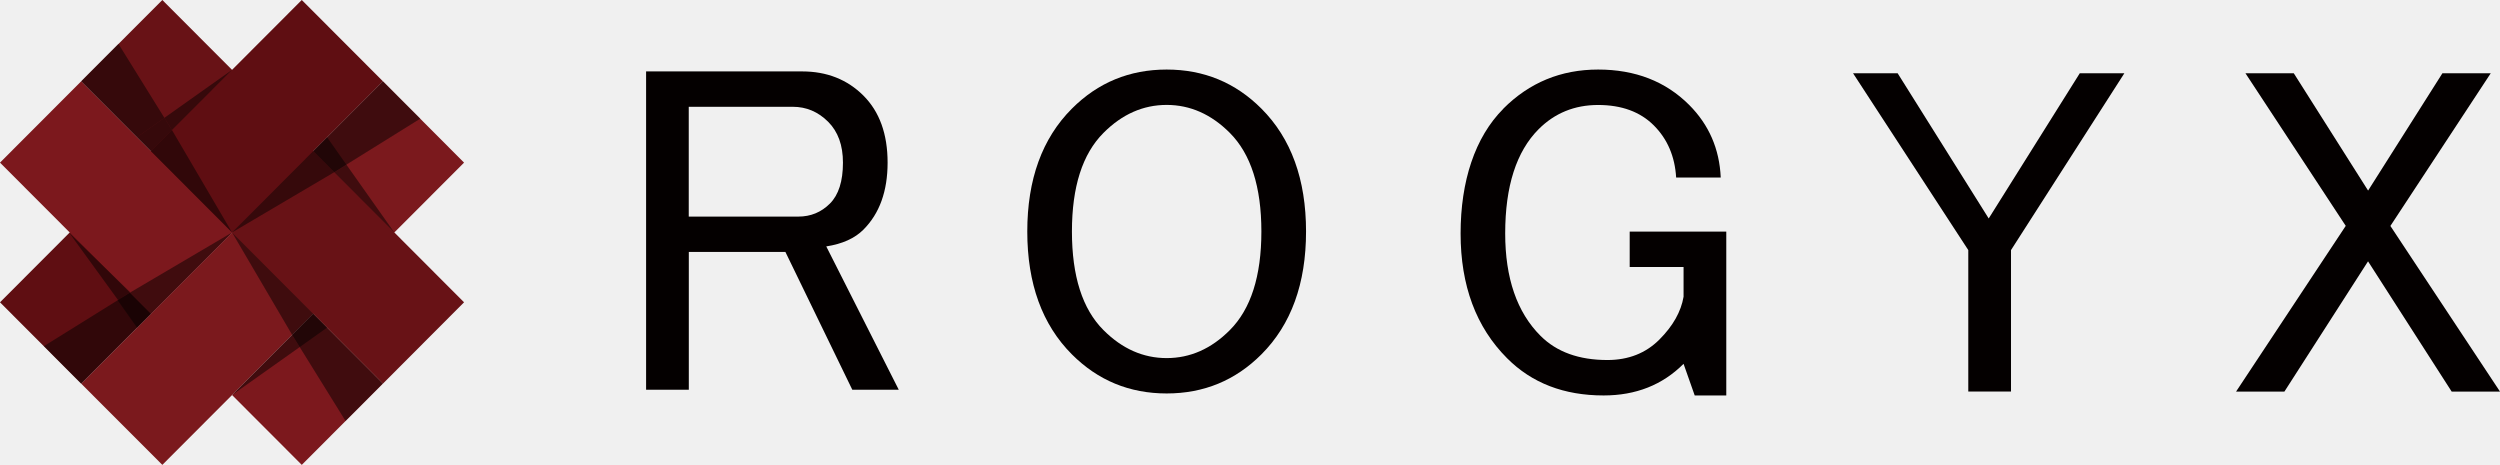
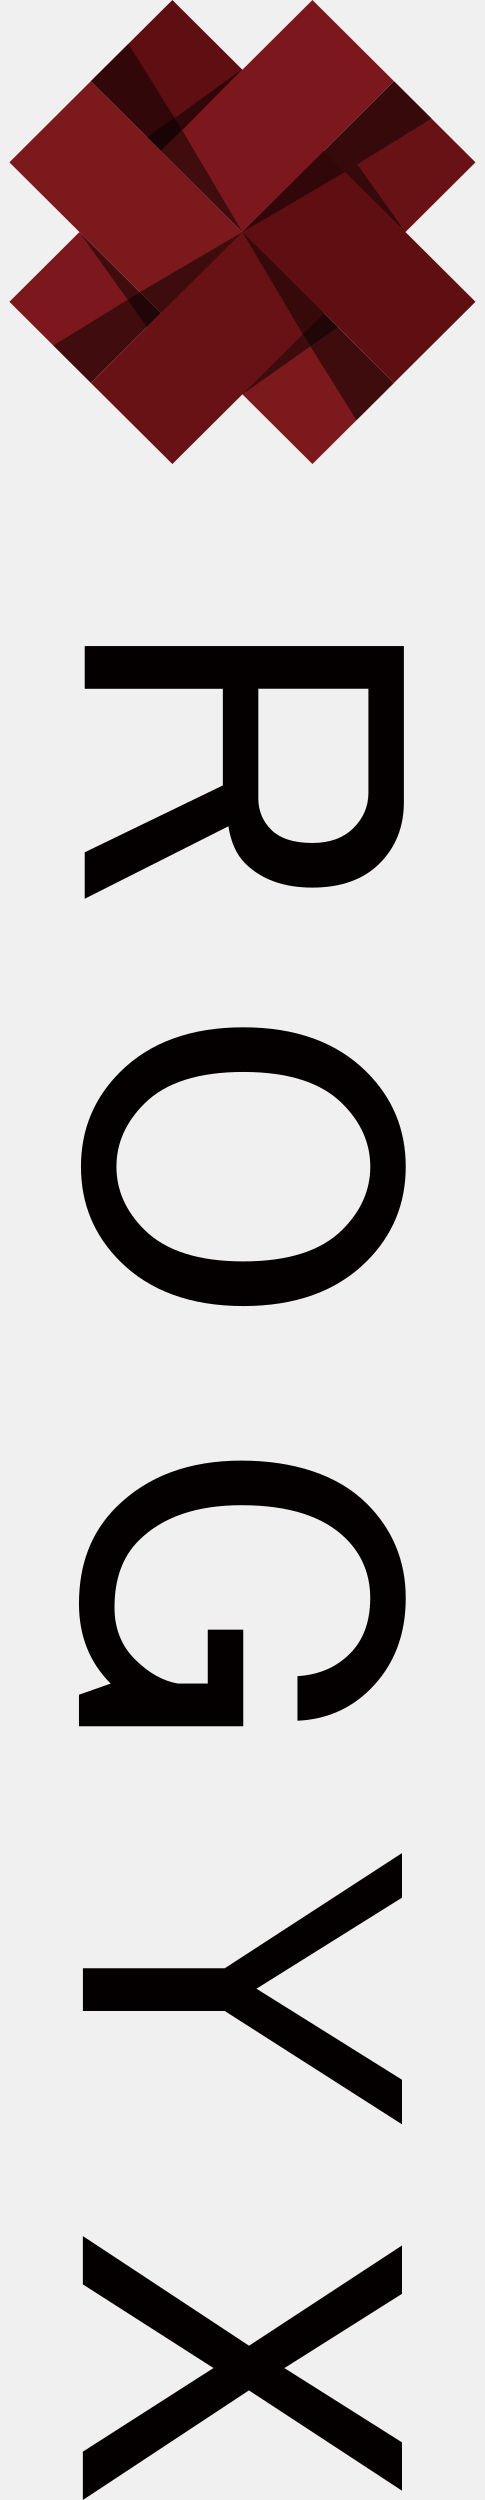
- <svg xmlns="http://www.w3.org/2000/svg" width="242" height="45" viewBox="0 0 242 45" fill="none">
-   <g clip-path="url(#clip0_1_676)">
-     <path fill-rule="evenodd" clip-rule="evenodd" d="M15.714 45L7.857 37.135L37.069 7.871L44.92 15.742L15.714 45Z" fill="#7B191D" />
-     <path fill-rule="evenodd" clip-rule="evenodd" d="M15.714 0L7.857 7.871L37.069 37.135L44.92 29.264L15.714 0Z" fill="#681216" />
-     <path fill-rule="evenodd" clip-rule="evenodd" d="M7.857 37.135L0 29.264L29.212 0L37.069 7.871L7.857 37.135Z" fill="#5F0E12" />
-     <path fill-rule="evenodd" clip-rule="evenodd" d="M7.857 7.871L0 15.742L14.606 30.374L22.463 22.503L7.857 7.871ZM22.463 38.239L29.212 45L37.069 37.129L30.32 30.368L22.463 38.239Z" fill="#7C181D" />
-     <path opacity="0.5" fill-rule="evenodd" clip-rule="evenodd" d="M14.606 30.374L22.463 22.503L12.57 28.329L14.606 30.374Z" fill="#040000" />
-     <path opacity="0.5" fill-rule="evenodd" clip-rule="evenodd" d="M30.32 30.374L22.463 22.503L28.278 32.413L30.32 30.374Z" fill="#040000" />
-     <path opacity="0.5" fill-rule="evenodd" clip-rule="evenodd" d="M14.606 14.632L22.463 22.503L16.647 12.587L14.606 14.632Z" fill="#040000" />
-     <path opacity="0.5" fill-rule="evenodd" clip-rule="evenodd" d="M30.326 14.62L22.463 22.503L32.35 16.671L30.326 14.62Z" fill="#040000" />
-     <path opacity="0.5" fill-rule="evenodd" clip-rule="evenodd" d="M14.6 14.62H14.594L7.857 7.871L11.468 4.248L15.912 11.406L13.258 13.282L14.6 14.62Z" fill="#040000" />
-     <path opacity="0.5" fill-rule="evenodd" clip-rule="evenodd" d="M28.278 32.413L30.32 30.374L37.057 37.123L33.447 40.746L28.278 32.413Z" fill="#040000" />
-     <path opacity="0.5" fill-rule="evenodd" clip-rule="evenodd" d="M12.57 28.329L14.606 30.374L7.857 37.135L4.252 33.506L12.57 28.329Z" fill="#040000" />
-     <path opacity="0.5" fill-rule="evenodd" clip-rule="evenodd" d="M32.35 16.671L30.326 14.62L37.063 7.871L40.679 11.488L32.35 16.671Z" fill="#040000" />
-     <path opacity="0.5" fill-rule="evenodd" clip-rule="evenodd" d="M16.647 12.587L22.463 6.761L15.912 11.406L16.647 12.587Z" fill="#040000" />
-     <path opacity="0.5" fill-rule="evenodd" clip-rule="evenodd" d="M16.647 12.587L14.606 14.632L13.258 13.282L15.912 11.406L16.647 12.587Z" fill="#040000" />
-     <path opacity="0.5" fill-rule="evenodd" clip-rule="evenodd" d="M28.278 32.413L22.463 38.239L29.013 33.594L28.278 32.413Z" fill="#040000" />
-     <path opacity="0.5" fill-rule="evenodd" clip-rule="evenodd" d="M28.278 32.413L30.314 30.368L31.662 31.712L29.013 33.594L28.278 32.413Z" fill="#040000" />
-     <path opacity="0.5" fill-rule="evenodd" clip-rule="evenodd" d="M12.599 28.294L6.708 22.544L11.427 29.042L12.599 28.294Z" fill="#040000" />
-     <path opacity="0.5" fill-rule="evenodd" clip-rule="evenodd" d="M12.564 28.329L14.606 30.374L13.264 31.718L11.386 29.065L12.564 28.329Z" fill="#040000" />
-     <path opacity="0.5" fill-rule="evenodd" clip-rule="evenodd" d="M32.356 16.677L38.171 22.503L33.534 15.941L32.356 16.677Z" fill="#040000" />
-     <path opacity="0.5" fill-rule="evenodd" clip-rule="evenodd" d="M32.356 16.677L30.32 14.632L31.662 13.282L33.534 15.941L32.356 16.677Z" fill="#040000" />
-     <path d="M62.536 6.913H77.643C80.041 6.913 82.018 7.696 83.581 9.256C85.139 10.816 85.92 12.978 85.92 15.742C85.92 18.506 85.139 20.668 83.581 22.228C82.741 23.07 81.54 23.613 79.982 23.853L86.999 37.725H82.502L76.028 24.39H66.677V37.725H62.542V6.913H62.536ZM66.671 10.337V20.966H77.282C78.477 20.966 79.498 20.545 80.338 19.704C81.178 18.863 81.598 17.542 81.598 15.742C81.598 14.059 81.12 12.739 80.157 11.78C79.195 10.822 78.057 10.337 76.739 10.337H66.665H66.671Z" fill="#040000" />
-     <path d="M103.758 10.518C106.277 7.994 109.334 6.732 112.933 6.732C116.532 6.732 119.588 7.994 122.108 10.518C124.984 13.399 126.425 17.367 126.425 22.409C126.425 27.452 124.984 31.42 122.108 34.301C119.588 36.825 116.532 38.087 112.933 38.087C109.334 38.087 106.277 36.825 103.758 34.301C100.882 31.42 99.441 27.452 99.441 22.409C99.441 17.367 100.882 13.399 103.758 10.518ZM106.82 12.861C104.778 14.906 103.763 18.085 103.763 22.409C103.763 26.733 104.778 29.918 106.82 31.957C108.617 33.757 110.658 34.663 112.933 34.663C115.208 34.663 117.249 33.763 119.046 31.957C121.082 29.918 122.102 26.733 122.102 22.409C122.102 18.085 121.082 14.906 119.046 12.861C117.249 11.062 115.208 10.156 112.933 10.156C110.658 10.156 108.617 11.056 106.82 12.861Z" fill="#040000" />
-     <path d="M145.522 10.518C148.042 7.994 151.098 6.732 154.697 6.732C158.296 6.732 161.23 7.877 163.511 10.156C165.43 12.078 166.445 14.421 166.567 17.185H162.251C162.129 15.146 161.411 13.463 160.093 12.143C158.775 10.822 156.972 10.162 154.697 10.162C152.422 10.162 150.498 10.945 148.94 12.505C146.782 14.667 145.703 18.033 145.703 22.596C145.703 26.921 146.84 30.228 149.121 32.507C150.678 34.067 152.837 34.85 155.596 34.85C157.631 34.85 159.311 34.19 160.629 32.869C161.948 31.549 162.724 30.164 162.969 28.726V25.845H157.754V22.421H167.104V38.28H164.048L162.969 35.218C160.927 37.263 158.349 38.28 155.234 38.28C151.396 38.28 148.281 37.082 145.884 34.675C142.885 31.671 141.386 27.645 141.386 22.602C141.386 17.559 142.763 13.294 145.522 10.53V10.518Z" fill="#040000" />
-     <path d="M179.377 7.094H183.693L192.507 21.147L201.321 7.094H205.637L194.665 24.209V37.9H190.53V24.209L179.377 7.094Z" fill="#040000" />
-     <path d="M227.073 21.872L217.361 7.094H222.039L229.232 18.448L236.424 7.094H241.102L231.39 21.872L242 37.906H237.322L229.226 25.296L221.13 37.906H216.451L227.062 21.872H227.073Z" fill="#040000" />
+ <svg xmlns="http://www.w3.org/2000/svg" width="32" height="165" viewBox="0 0 32 165" fill="none">
+   <g clip-path="url(#clip0_0_11402)">
+     <path fill-rule="evenodd" clip-rule="evenodd" d="M0.619 10.714L5.995 5.357L26.001 25.274L20.62 30.627L0.619 10.714Z" fill="#7B191D" />
+     <path fill-rule="evenodd" clip-rule="evenodd" d="M31.381 10.714L26.001 5.357L5.995 25.274L11.376 30.627L31.381 10.714Z" fill="#681216" />
+     <path fill-rule="evenodd" clip-rule="evenodd" d="M5.995 5.357L11.376 0L31.381 19.917L26.001 25.274L5.995 5.357Z" fill="#5F0E12" />
+     <path fill-rule="evenodd" clip-rule="evenodd" d="M26.001 5.357L20.62 0L10.617 9.959L15.998 15.316L26.001 5.357ZM5.24 15.316L0.619 19.917L5.999 25.274L10.621 20.673L5.24 15.316Z" fill="#7C181D" />
+     <path opacity="0.5" fill-rule="evenodd" clip-rule="evenodd" d="M10.617 9.958L15.998 15.316L12.015 8.57L10.617 9.958Z" fill="#040000" />
+     <path opacity="0.5" fill-rule="evenodd" clip-rule="evenodd" d="M10.617 20.673L15.998 15.316L9.223 19.281L10.617 20.673Z" fill="#040000" />
+     <path opacity="0.5" fill-rule="evenodd" clip-rule="evenodd" d="M21.379 9.959L15.998 15.316L22.777 11.351L21.379 9.959Z" fill="#040000" />
+     <path opacity="0.5" fill-rule="evenodd" clip-rule="evenodd" d="M21.387 20.677L15.998 15.316L19.985 22.057L21.387 20.677Z" fill="#040000" />
+     <path opacity="0.5" fill-rule="evenodd" clip-rule="evenodd" d="M21.387 9.955V9.951L26 5.357L28.477 7.819L23.584 10.85L22.302 9.04L21.387 9.955Z" fill="#040000" />
+     <path opacity="0.5" fill-rule="evenodd" clip-rule="evenodd" d="M9.223 19.281L10.617 20.673L6.003 25.266L3.527 22.804L9.223 19.281Z" fill="#040000" />
+     <path opacity="0.5" fill-rule="evenodd" clip-rule="evenodd" d="M12.015 8.57L10.617 9.958L5.995 5.357L8.476 2.899L12.015 8.57Z" fill="#040000" />
+     <path opacity="0.5" fill-rule="evenodd" clip-rule="evenodd" d="M19.985 22.057L21.387 20.677L26.001 25.271L23.528 27.736L19.985 22.057Z" fill="#040000" />
+     <path opacity="0.5" fill-rule="evenodd" clip-rule="evenodd" d="M22.777 11.351L26.759 15.316L23.584 10.85L22.777 11.351Z" fill="#040000" />
+     <path opacity="0.5" fill-rule="evenodd" clip-rule="evenodd" d="M22.777 11.35L21.379 9.958L22.302 9.039L23.584 10.849L22.777 11.35Z" fill="#040000" />
+     <path opacity="0.5" fill-rule="evenodd" clip-rule="evenodd" d="M9.223 19.281L5.24 15.316L8.416 19.782L9.223 19.281Z" fill="#040000" />
+     <path opacity="0.5" fill-rule="evenodd" clip-rule="evenodd" d="M9.223 19.281L10.621 20.669L9.702 21.587L8.416 19.782L9.223 19.281Z" fill="#040000" />
+     <path opacity="0.5" fill-rule="evenodd" clip-rule="evenodd" d="M12.039 8.591L15.97 4.574L11.528 7.791L12.039 8.591Z" fill="#040000" />
+     <path opacity="0.5" fill-rule="evenodd" clip-rule="evenodd" d="M12.015 8.566L10.617 9.958L9.698 9.044L11.512 7.763L12.015 8.566Z" fill="#040000" />
+     <path opacity="0.5" fill-rule="evenodd" clip-rule="evenodd" d="M19.981 22.061L15.998 26.026L20.484 22.864L19.981 22.061Z" fill="#040000" />
+     <path opacity="0.5" fill-rule="evenodd" clip-rule="evenodd" d="M19.981 22.061L21.379 20.673L22.302 21.588L20.484 22.864L19.981 22.061Z" fill="#040000" />
+     <path d="M26.656 42.638V52.939C26.656 54.573 26.12 55.922 25.054 56.987C23.987 58.049 22.509 58.582 20.62 58.582C18.73 58.582 17.252 58.049 16.186 56.987C15.611 56.415 15.239 55.596 15.075 54.534L5.592 59.318V56.252L14.708 51.837V45.462H5.592V42.642H26.656V42.638ZM24.315 45.458H17.049V52.692C17.049 53.508 17.336 54.203 17.912 54.776C18.487 55.349 19.39 55.635 20.62 55.635C21.77 55.635 22.673 55.309 23.328 54.653C23.983 53.997 24.315 53.221 24.315 52.322V45.454V45.458Z" fill="#040000" />
+     <path d="M24.191 70.745C25.917 72.463 26.779 74.547 26.779 77.001C26.779 79.454 25.917 81.538 24.191 83.257C22.222 85.217 19.509 86.2 16.062 86.2C12.615 86.2 9.902 85.217 7.933 83.257C6.207 81.538 5.344 79.454 5.344 77.001C5.344 74.547 6.207 72.463 7.933 70.745C9.902 68.784 12.615 67.802 16.062 67.802C19.509 67.802 22.222 68.784 24.191 70.745ZM22.589 72.833C21.191 71.441 19.018 70.749 16.062 70.749C13.106 70.749 10.929 71.441 9.535 72.833C8.304 74.058 7.685 75.45 7.685 77.001C7.685 78.552 8.3 79.944 9.535 81.169C10.929 82.557 13.106 83.253 16.062 83.253C19.018 83.253 21.191 82.557 22.589 81.169C23.82 79.944 24.439 78.552 24.439 77.001C24.439 75.45 23.823 74.058 22.589 72.833Z" fill="#040000" />
+     <path d="M24.191 99.22C25.917 100.938 26.779 103.022 26.779 105.476C26.779 107.93 25.997 109.93 24.439 111.485C23.124 112.794 21.523 113.486 19.633 113.569V110.626C21.027 110.543 22.178 110.053 23.081 109.155C23.983 108.256 24.435 107.027 24.435 105.476C24.435 103.925 23.899 102.612 22.833 101.55C21.355 100.079 19.054 99.343 15.934 99.343C12.978 99.343 10.717 100.119 9.159 101.674C8.093 102.736 7.557 104.207 7.557 106.088C7.557 107.476 8.009 108.622 8.912 109.52C9.814 110.419 10.761 110.948 11.744 111.115H13.713L13.713 107.56H16.054V113.935H5.212V111.851L7.306 111.115C5.908 109.723 5.212 107.965 5.212 105.842C5.212 103.225 6.031 101.101 7.677 99.466C9.73 97.422 12.483 96.4 15.93 96.4C19.378 96.4 22.294 97.339 24.183 99.22H24.191Z" fill="#040000" />
+     <path d="M26.532 122.303V125.246L16.925 131.255L26.532 137.264V140.207L14.832 132.726H5.472V129.907H14.832L26.532 122.303Z" fill="#040000" />
+     <path d="M16.429 154.822L26.532 148.2V151.39L18.77 156.294L26.532 161.197V164.387L16.429 157.765L5.468 165V161.81L14.089 156.29L5.468 150.77V147.58L16.429 154.814V154.822Z" fill="#040000" />
  </g>
  <defs>
-     <clipPath id="clip0_1_676">
-       <rect width="242" height="45" fill="white" />
+     <clipPath id="clip0_0_11402">
+       <rect width="165" height="30.763" fill="white" transform="matrix(0 1 -1 0 31.3813 0)" />
    </clipPath>
  </defs>
</svg>
